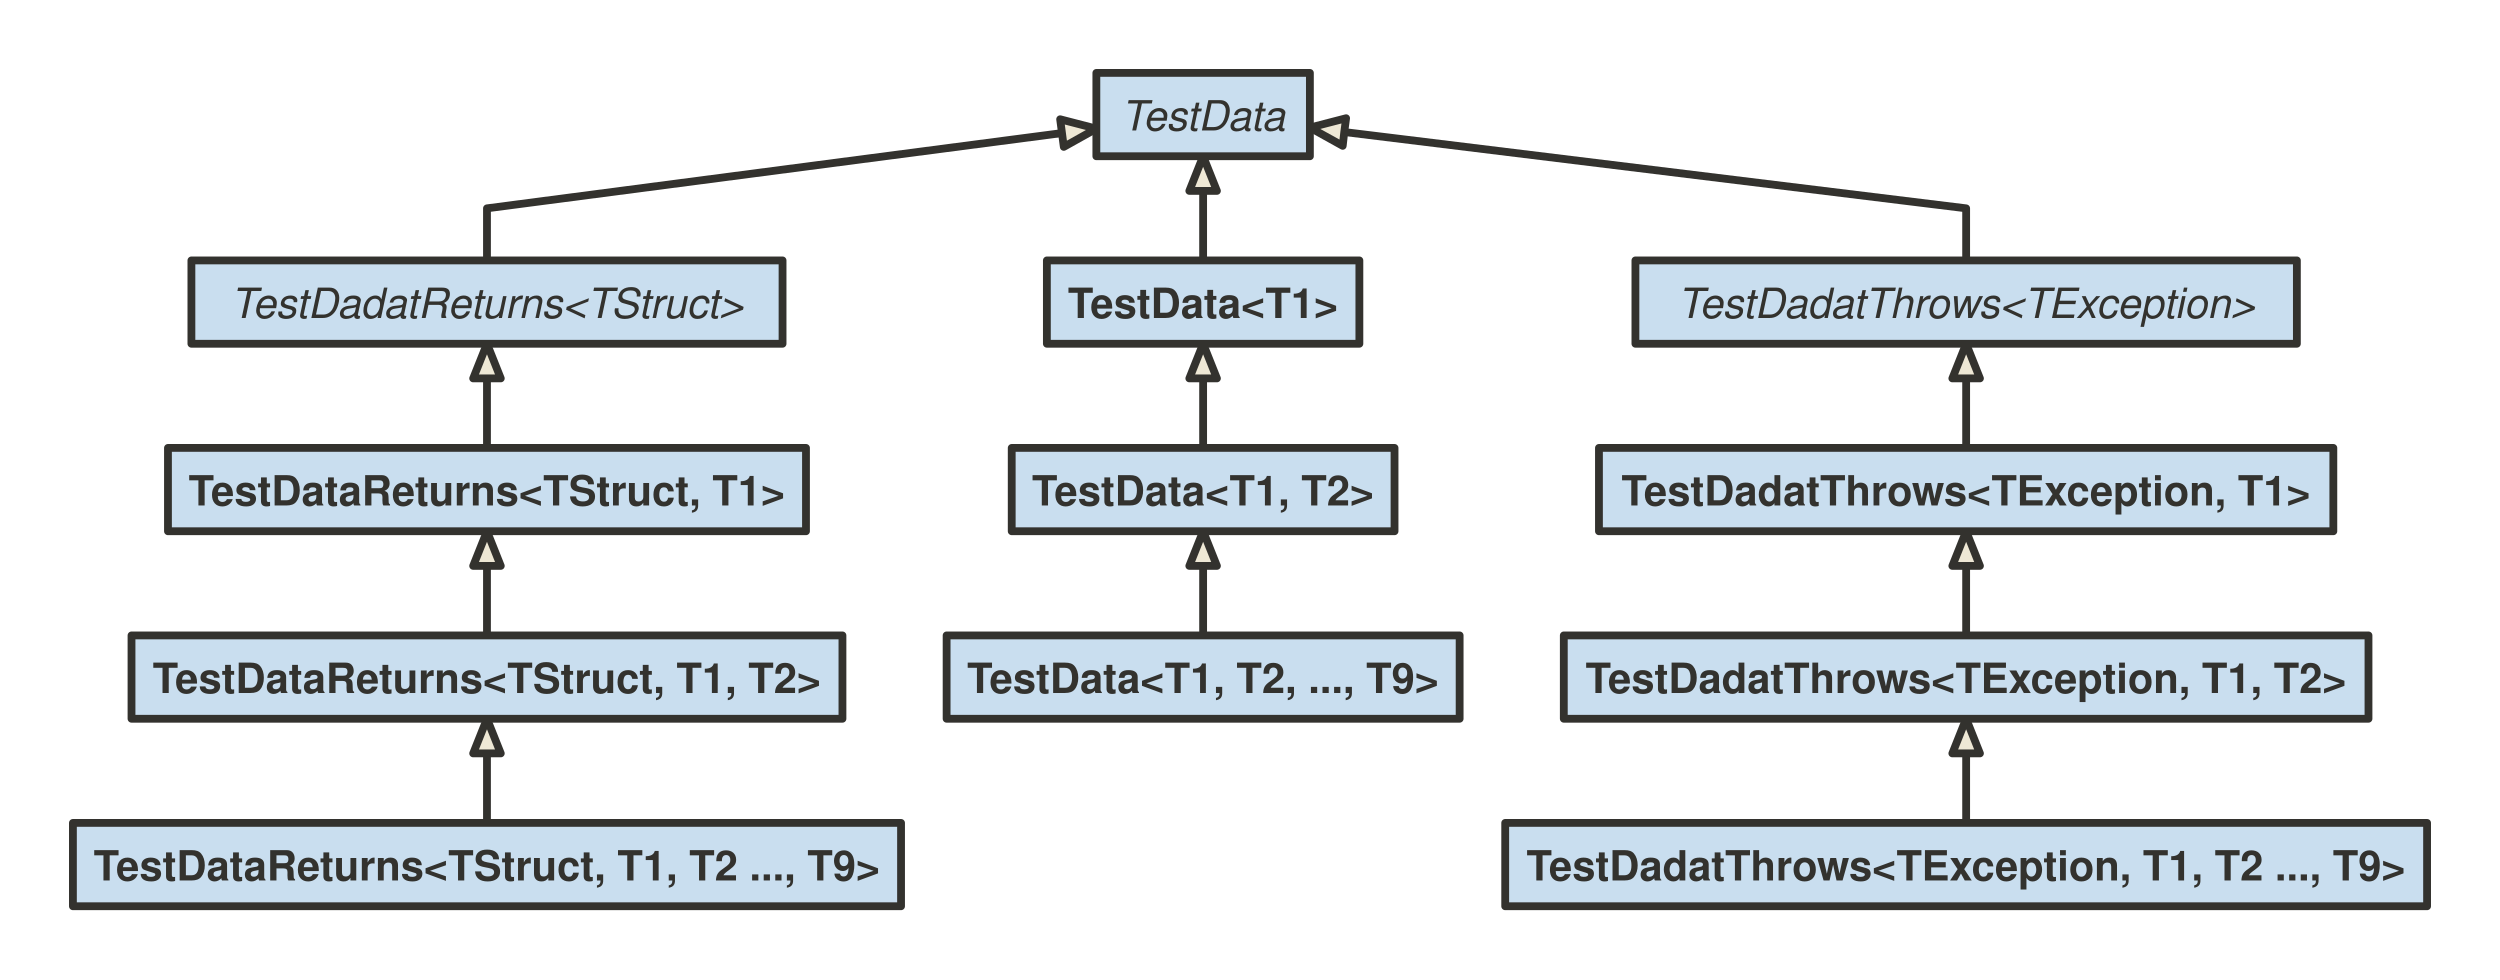
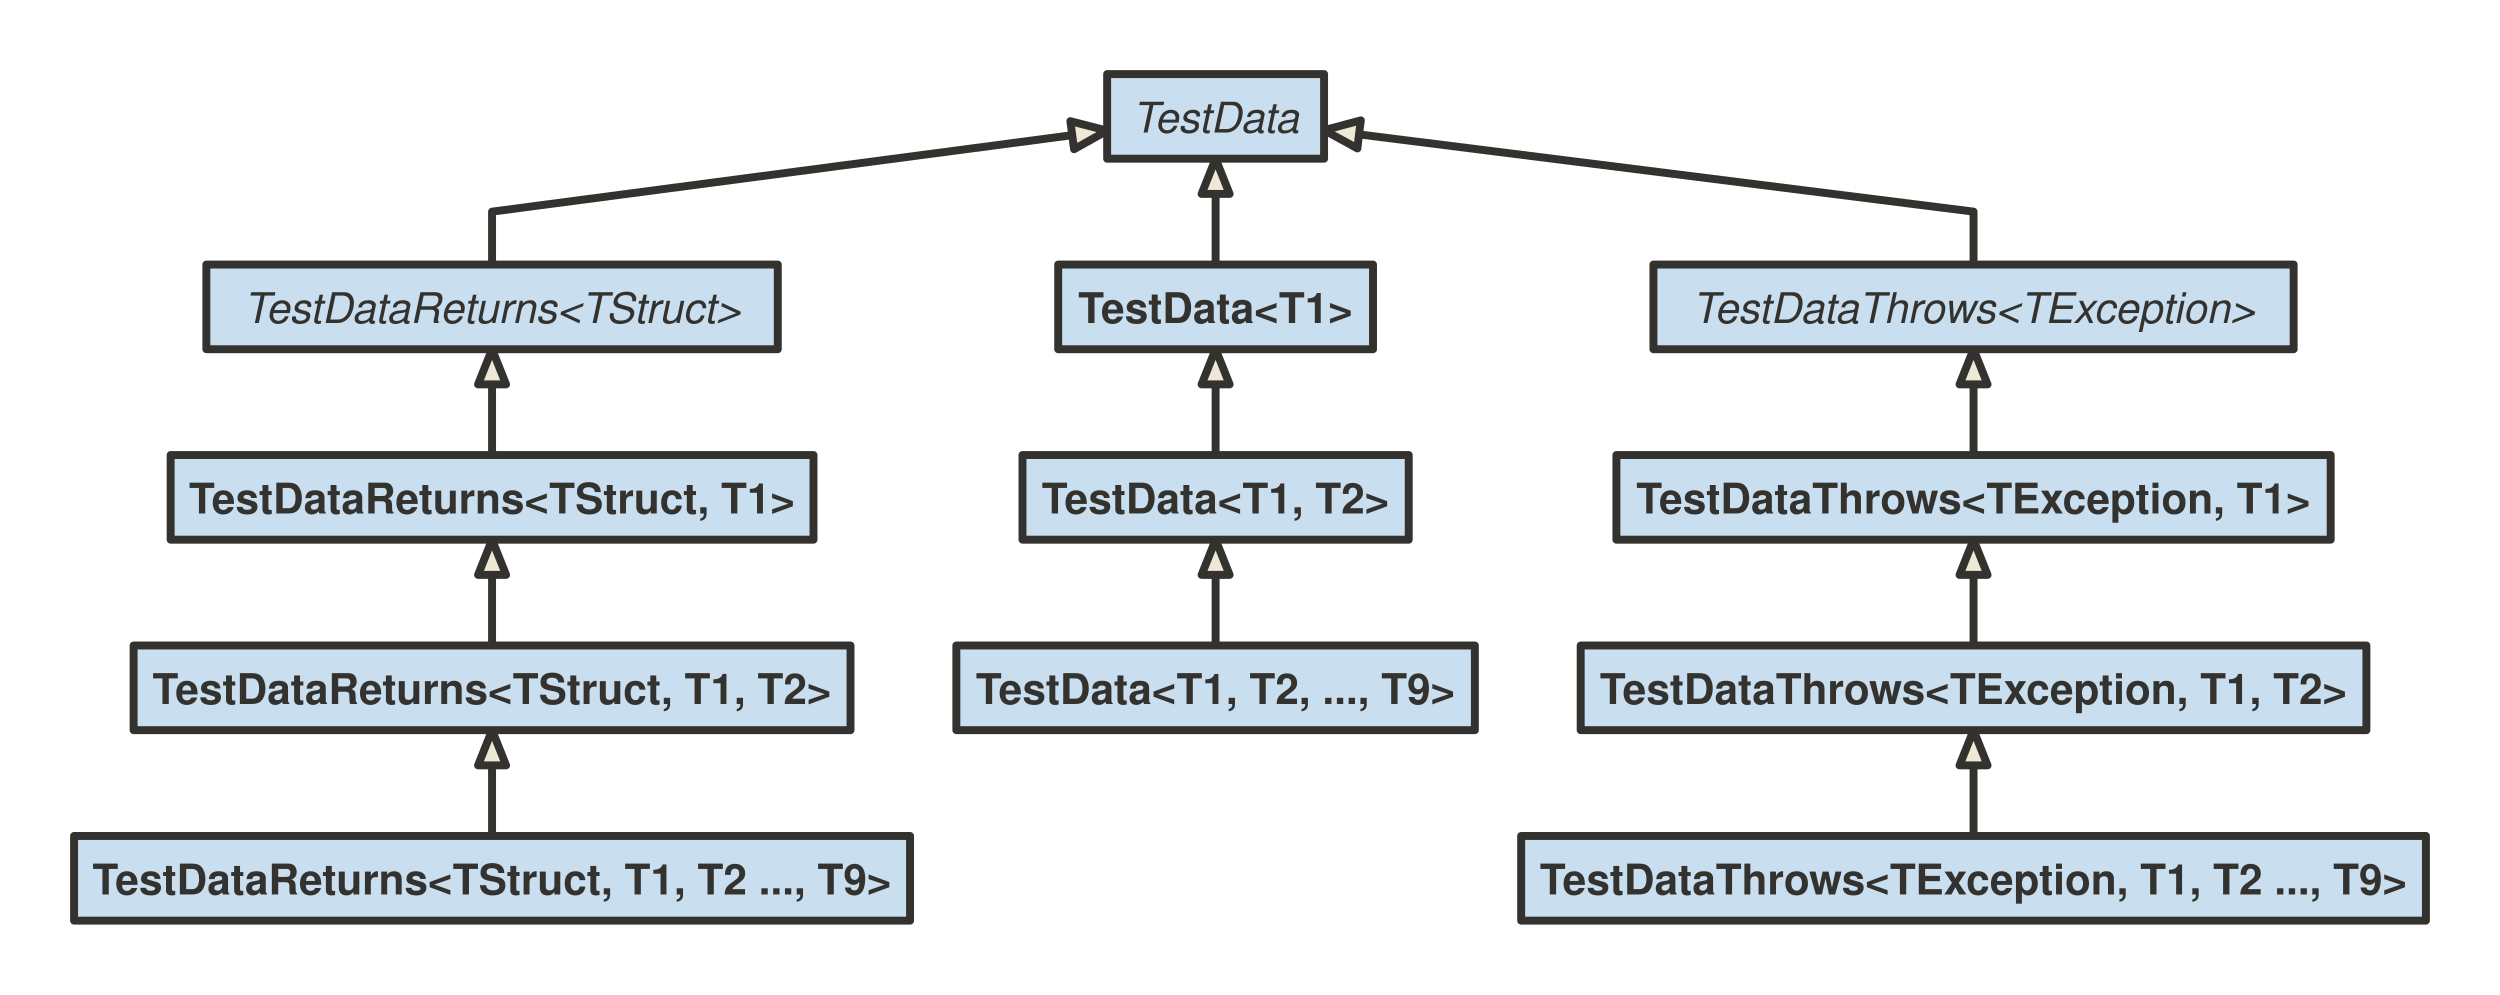
- <svg xmlns="http://www.w3.org/2000/svg" version="1.1" baseProfile="full" width="960.0" height="376.0" viewBox="0 0 960 376">
+ <svg xmlns="http://www.w3.org/2000/svg" version="1.1" baseProfile="full" width="945.0" height="376.0" viewBox="0 0 945 376">
  <g stroke-width="1.0" text-align="left" font="12pt Helvetica, Arial, sans-serif" font-size="12pt" font-family="Helvetica" font-weight="bold" font-style="normal">
    <g font-family="Helvetica" font-size="12pt" font-weight="bold" font-style="normal" stroke-width="3.0" stroke-linejoin="round" stroke-linecap="round" stroke="#33322E">
      <g stroke="transparent" fill="transparent">
-         <rect x="0.0" y="0.0" height="376.0" width="960.0" stroke="none" />
+         <rect x="0.0" y="0.0" height="376.0" width="945.0" stroke="none" />
      </g>
      <g transform="translate(8, 8)" fill="#33322E">
        <g transform="translate(20, 20)" fill="#eee8d5" font-family="Helvetica" font-size="12pt" font-weight="normal" font-style="normal">
-           <path d="M379.8 23.1 L159 52 L159 72 L159.0 72.0 " fill="none" />
-           <path d="M380.5 28.4 L379.8 23.1 L379.1 17.8 L393.0 21.4 Z" />
-           <path d="M159.0 117.3 L159 124 L159 144 L159.0 144.0 " fill="none" />
-           <path d="M164.3 117.3 L159.0 117.3 L153.7 117.3 L159.0 104.0 Z" />
-           <path d="M159.0 189.3 L159 196 L159 216 L159.0 216.0 " fill="none" />
-           <path d="M164.3 189.3 L159.0 189.3 L153.7 189.3 L159.0 176.0 Z" />
-           <path d="M159.0 261.3 L159 268 L159 288 L159.0 288.0 " fill="none" />
-           <path d="M164.3 261.3 L159.0 261.3 L153.7 261.3 L159.0 248.0 Z" />
-           <path d="M434.0 45.3 L434 52 L434 72 L434.0 72.0 " fill="none" />
-           <path d="M439.3 45.3 L434.0 45.3 L428.7 45.3 L434.0 32.0 Z" />
-           <path d="M434.0 117.3 L434 124 L434 144 L434.0 144.0 " fill="none" />
-           <path d="M439.3 117.3 L434.0 117.3 L428.7 117.3 L434.0 104.0 Z" />
-           <path d="M434.0 189.3 L434 196 L434 216 L434.0 216.0 " fill="none" />
-           <path d="M439.3 189.3 L434.0 189.3 L428.7 189.3 L434.0 176.0 Z" />
-           <path d="M488.2 22.7 L727 52 L727 72 L727.0 72.0 " fill="none" />
-           <path d="M488.9 17.4 L488.2 22.7 L487.6 28.0 L475.0 21.0 Z" />
-           <path d="M727.0 117.3 L727 124 L727 144 L727.0 144.0 " fill="none" />
-           <path d="M732.3 117.3 L727.0 117.3 L721.7 117.3 L727.0 104.0 Z" />
-           <path d="M727.0 189.3 L727 196 L727 216 L727.0 216.0 " fill="none" />
-           <path d="M732.3 189.3 L727.0 189.3 L721.7 189.3 L727.0 176.0 Z" />
-           <path d="M727.0 261.3 L727 268 L727 288 L727.0 288.0 " fill="none" />
-           <path d="M732.3 261.3 L727.0 261.3 L721.7 261.3 L727.0 248.0 Z" />
+           <path d="M377.3 23.1 L158 52 L158 72 L158.0 72.0 " fill="none" />
+           <path d="M378.0 28.4 L377.3 23.1 L376.6 17.8 L390.5 21.4 Z" />
+           <path d="M158.0 117.3 L158 124 L158 144 L158.0 144.0 " fill="none" />
+           <path d="M163.3 117.3 L158.0 117.3 L152.7 117.3 L158.0 104.0 Z" />
+           <path d="M158.0 189.3 L158 196 L158 216 L158.0 216.0 " fill="none" />
+           <path d="M163.3 189.3 L158.0 189.3 L152.7 189.3 L158.0 176.0 Z" />
+           <path d="M158.0 261.3 L158 268 L158 288 L158.0 288.0 " fill="none" />
+           <path d="M163.3 261.3 L158.0 261.3 L152.7 261.3 L158.0 248.0 Z" />
+           <path d="M431.5 45.3 L431.5 52 L431.5 72 L431.5 72.0 " fill="none" />
+           <path d="M436.8 45.3 L431.5 45.3 L426.2 45.3 L431.5 32.0 Z" />
+           <path d="M431.5 117.3 L431.5 124 L431.5 144 L431.5 144.0 " fill="none" />
+           <path d="M436.8 117.3 L431.5 117.3 L426.2 117.3 L431.5 104.0 Z" />
+           <path d="M431.5 189.3 L431.5 196 L431.5 216 L431.5 216.0 " fill="none" />
+           <path d="M436.8 189.3 L431.5 189.3 L426.2 189.3 L431.5 176.0 Z" />
+           <path d="M485.7 22.8 L718 52 L718 72 L718.0 72.0 " fill="none" />
+           <path d="M486.4 17.5 L485.7 22.8 L485.1 28.1 L472.5 21.2 Z" />
+           <path d="M718.0 117.3 L718 124 L718 144 L718.0 144.0 " fill="none" />
+           <path d="M723.3 117.3 L718.0 117.3 L712.7 117.3 L718.0 104.0 Z" />
+           <path d="M718.0 189.3 L718 196 L718 216 L718.0 216.0 " fill="none" />
+           <path d="M723.3 189.3 L718.0 189.3 L712.7 189.3 L718.0 176.0 Z" />
+           <path d="M718.0 261.3 L718 268 L718 288 L718.0 288.0 " fill="none" />
+           <path d="M723.3 261.3 L718.0 261.3 L712.7 261.3 L718.0 248.0 Z" />
          <g data-name="TestData">
            <g fill="#C9DEEF" stroke="#33322E" data-name="TestData">
-               <rect x="393.0" y="0.0" height="32.0" width="82.0" data-name="TestData" />
+               <rect x="390.5" y="0.0" height="32.0" width="82.0" data-name="TestData" />
            </g>
-             <g transform="translate(393, 0)" font-family="Helvetica" font-size="12pt" font-weight="normal" font-style="italic" data-name="TestData" data-compartment="0">
+             <g transform="translate(390.5, 0)" font-family="Helvetica" font-size="12pt" font-weight="normal" font-style="italic" data-name="TestData" data-compartment="0">
              <g transform="translate(8, 8)" fill="#33322E" text-align="center" data-name="TestData" data-compartment="0">
                <text x="33.0" y="14.1" stroke="none" text-anchor="middle" data-name="TestData" data-compartment="0">TestData</text>
              </g>
            </g>
          </g>
-           <g data-name="TestDadatReturns&lt;TStruct&gt;">
-             <g fill="#C9DEEF" stroke="#33322E" data-name="TestDadatReturns&lt;TStruct&gt;">
-               <rect x="45.5" y="72.0" height="32.0" width="227.0" data-name="TestDadatReturns&lt;TStruct&gt;" />
+           <g data-name="TestDataReturns&lt;TStruct&gt;">
+             <g fill="#C9DEEF" stroke="#33322E" data-name="TestDataReturns&lt;TStruct&gt;">
+               <rect x="50.0" y="72.0" height="32.0" width="216.0" data-name="TestDataReturns&lt;TStruct&gt;" />
            </g>
-             <g transform="translate(45.5, 72)" font-family="Helvetica" font-size="12pt" font-weight="normal" font-style="italic" data-name="TestDadatReturns&lt;TStruct&gt;" data-compartment="0">
-               <g transform="translate(8, 8)" fill="#33322E" text-align="center" data-name="TestDadatReturns&lt;TStruct&gt;" data-compartment="0">
-                 <text x="105.5" y="14.1" stroke="none" text-anchor="middle" data-name="TestDadatReturns&lt;TStruct&gt;" data-compartment="0">TestDadatReturns&lt;TStruct&gt;</text>
+             <g transform="translate(50, 72)" font-family="Helvetica" font-size="12pt" font-weight="normal" font-style="italic" data-name="TestDataReturns&lt;TStruct&gt;" data-compartment="0">
+               <g transform="translate(8, 8)" fill="#33322E" text-align="center" data-name="TestDataReturns&lt;TStruct&gt;" data-compartment="0">
+                 <text x="100.0" y="14.1" stroke="none" text-anchor="middle" data-name="TestDataReturns&lt;TStruct&gt;" data-compartment="0">TestDataReturns&lt;TStruct&gt;</text>
              </g>
            </g>
          </g>
          <g data-name="TestDataReturns&lt;TStruct, T1&gt;">
            <g fill="#C9DEEF" stroke="#33322E" data-name="TestDataReturns&lt;TStruct, T1&gt;">
-               <rect x="36.5" y="144.0" height="32.0" width="245.0" data-name="TestDataReturns&lt;TStruct, T1&gt;" />
+               <rect x="36.5" y="144.0" height="32.0" width="243.0" data-name="TestDataReturns&lt;TStruct, T1&gt;" />
            </g>
            <g transform="translate(36.5, 144)" font-family="Helvetica" font-size="12pt" font-weight="bold" font-style="normal" data-name="TestDataReturns&lt;TStruct, T1&gt;" data-compartment="0">
              <g transform="translate(8, 8)" fill="#33322E" text-align="center" data-name="TestDataReturns&lt;TStruct, T1&gt;" data-compartment="0">
-                 <text x="114.5" y="14.1" stroke="none" text-anchor="middle" data-name="TestDataReturns&lt;TStruct, T1&gt;" data-compartment="0">TestDataReturns&lt;TStruct, T1&gt;</text>
+                 <text x="113.5" y="14.1" stroke="none" text-anchor="middle" data-name="TestDataReturns&lt;TStruct, T1&gt;" data-compartment="0">TestDataReturns&lt;TStruct, T1&gt;</text>
              </g>
            </g>
          </g>
          <g data-name="TestDataReturns&lt;TStruct, T1, T2&gt;">
            <g fill="#C9DEEF" stroke="#33322E" data-name="TestDataReturns&lt;TStruct, T1, T2&gt;">
-               <rect x="22.5" y="216.0" height="32.0" width="273.0" data-name="TestDataReturns&lt;TStruct, T1, T2&gt;" />
+               <rect x="22.5" y="216.0" height="32.0" width="271.0" data-name="TestDataReturns&lt;TStruct, T1, T2&gt;" />
            </g>
            <g transform="translate(22.5, 216)" font-family="Helvetica" font-size="12pt" font-weight="bold" font-style="normal" data-name="TestDataReturns&lt;TStruct, T1, T2&gt;" data-compartment="0">
              <g transform="translate(8, 8)" fill="#33322E" text-align="center" data-name="TestDataReturns&lt;TStruct, T1, T2&gt;" data-compartment="0">
-                 <text x="128.5" y="14.1" stroke="none" text-anchor="middle" data-name="TestDataReturns&lt;TStruct, T1, T2&gt;" data-compartment="0">TestDataReturns&lt;TStruct, T1, T2&gt;</text>
+                 <text x="127.5" y="14.1" stroke="none" text-anchor="middle" data-name="TestDataReturns&lt;TStruct, T1, T2&gt;" data-compartment="0">TestDataReturns&lt;TStruct, T1, T2&gt;</text>
              </g>
            </g>
          </g>
          <g data-name="TestDataReturns&lt;TStruct, T1, T2 ..., T9&gt;">
            <g fill="#C9DEEF" stroke="#33322E" data-name="TestDataReturns&lt;TStruct, T1, T2 ..., T9&gt;">
-               <rect x="0.0" y="288.0" height="32.0" width="318.0" data-name="TestDataReturns&lt;TStruct, T1, T2 ..., T9&gt;" />
+               <rect x="0.0" y="288.0" height="32.0" width="316.0" data-name="TestDataReturns&lt;TStruct, T1, T2 ..., T9&gt;" />
            </g>
            <g transform="translate(0, 288)" font-family="Helvetica" font-size="12pt" font-weight="bold" font-style="normal" data-name="TestDataReturns&lt;TStruct, T1, T2 ..., T9&gt;" data-compartment="0">
              <g transform="translate(8, 8)" fill="#33322E" text-align="center" data-name="TestDataReturns&lt;TStruct, T1, T2 ..., T9&gt;" data-compartment="0">
-                 <text x="151.0" y="14.1" stroke="none" text-anchor="middle" data-name="TestDataReturns&lt;TStruct, T1, T2 ..., T9&gt;" data-compartment="0">TestDataReturns&lt;TStruct, T1, T2 ..., T9&gt;</text>
+                 <text x="150.0" y="14.1" stroke="none" text-anchor="middle" data-name="TestDataReturns&lt;TStruct, T1, T2 ..., T9&gt;" data-compartment="0">TestDataReturns&lt;TStruct, T1, T2 ..., T9&gt;</text>
              </g>
            </g>
          </g>
          <g data-name="TestData&lt;T1&gt;">
            <g fill="#C9DEEF" stroke="#33322E" data-name="TestData&lt;T1&gt;">
-               <rect x="374.0" y="72.0" height="32.0" width="120.0" data-name="TestData&lt;T1&gt;" />
+               <rect x="372.0" y="72.0" height="32.0" width="119.0" data-name="TestData&lt;T1&gt;" />
            </g>
-             <g transform="translate(374, 72)" font-family="Helvetica" font-size="12pt" font-weight="bold" font-style="normal" data-name="TestData&lt;T1&gt;" data-compartment="0">
+             <g transform="translate(372, 72)" font-family="Helvetica" font-size="12pt" font-weight="bold" font-style="normal" data-name="TestData&lt;T1&gt;" data-compartment="0">
              <g transform="translate(8, 8)" fill="#33322E" text-align="center" data-name="TestData&lt;T1&gt;" data-compartment="0">
-                 <text x="52.0" y="14.1" stroke="none" text-anchor="middle" data-name="TestData&lt;T1&gt;" data-compartment="0">TestData&lt;T1&gt;</text>
+                 <text x="51.5" y="14.1" stroke="none" text-anchor="middle" data-name="TestData&lt;T1&gt;" data-compartment="0">TestData&lt;T1&gt;</text>
              </g>
            </g>
          </g>
          <g data-name="TestData&lt;T1, T2&gt;">
            <g fill="#C9DEEF" stroke="#33322E" data-name="TestData&lt;T1, T2&gt;">
-               <rect x="360.5" y="144.0" height="32.0" width="147.0" data-name="TestData&lt;T1, T2&gt;" />
+               <rect x="358.5" y="144.0" height="32.0" width="146.0" data-name="TestData&lt;T1, T2&gt;" />
            </g>
-             <g transform="translate(360.5, 144)" font-family="Helvetica" font-size="12pt" font-weight="bold" font-style="normal" data-name="TestData&lt;T1, T2&gt;" data-compartment="0">
+             <g transform="translate(358.5, 144)" font-family="Helvetica" font-size="12pt" font-weight="bold" font-style="normal" data-name="TestData&lt;T1, T2&gt;" data-compartment="0">
              <g transform="translate(8, 8)" fill="#33322E" text-align="center" data-name="TestData&lt;T1, T2&gt;" data-compartment="0">
-                 <text x="65.5" y="14.1" stroke="none" text-anchor="middle" data-name="TestData&lt;T1, T2&gt;" data-compartment="0">TestData&lt;T1, T2&gt;</text>
+                 <text x="65.0" y="14.1" stroke="none" text-anchor="middle" data-name="TestData&lt;T1, T2&gt;" data-compartment="0">TestData&lt;T1, T2&gt;</text>
              </g>
            </g>
          </g>
          <g data-name="TestData&lt;T1, T2, ..., T9&gt;">
            <g fill="#C9DEEF" stroke="#33322E" data-name="TestData&lt;T1, T2, ..., T9&gt;">
-               <rect x="335.5" y="216.0" height="32.0" width="197.0" data-name="TestData&lt;T1, T2, ..., T9&gt;" />
+               <rect x="333.5" y="216.0" height="32.0" width="196.0" data-name="TestData&lt;T1, T2, ..., T9&gt;" />
            </g>
-             <g transform="translate(335.5, 216)" font-family="Helvetica" font-size="12pt" font-weight="bold" font-style="normal" data-name="TestData&lt;T1, T2, ..., T9&gt;" data-compartment="0">
+             <g transform="translate(333.5, 216)" font-family="Helvetica" font-size="12pt" font-weight="bold" font-style="normal" data-name="TestData&lt;T1, T2, ..., T9&gt;" data-compartment="0">
              <g transform="translate(8, 8)" fill="#33322E" text-align="center" data-name="TestData&lt;T1, T2, ..., T9&gt;" data-compartment="0">
-                 <text x="90.5" y="14.1" stroke="none" text-anchor="middle" data-name="TestData&lt;T1, T2, ..., T9&gt;" data-compartment="0">TestData&lt;T1, T2, ..., T9&gt;</text>
+                 <text x="90.0" y="14.1" stroke="none" text-anchor="middle" data-name="TestData&lt;T1, T2, ..., T9&gt;" data-compartment="0">TestData&lt;T1, T2, ..., T9&gt;</text>
              </g>
            </g>
          </g>
-           <g data-name="TestDadatThrows&lt;TException&gt;">
-             <g fill="#C9DEEF" stroke="#33322E" data-name="TestDadatThrows&lt;TException&gt;">
-               <rect x="600.0" y="72.0" height="32.0" width="254.0" data-name="TestDadatThrows&lt;TException&gt;" />
+           <g data-name="TestDataThrows&lt;TException&gt;">
+             <g fill="#C9DEEF" stroke="#33322E" data-name="TestDataThrows&lt;TException&gt;">
+               <rect x="597.0" y="72.0" height="32.0" width="242.0" data-name="TestDataThrows&lt;TException&gt;" />
            </g>
-             <g transform="translate(600, 72)" font-family="Helvetica" font-size="12pt" font-weight="normal" font-style="italic" data-name="TestDadatThrows&lt;TException&gt;" data-compartment="0">
-               <g transform="translate(8, 8)" fill="#33322E" text-align="center" data-name="TestDadatThrows&lt;TException&gt;" data-compartment="0">
-                 <text x="119.0" y="14.1" stroke="none" text-anchor="middle" data-name="TestDadatThrows&lt;TException&gt;" data-compartment="0">TestDadatThrows&lt;TException&gt;</text>
+             <g transform="translate(597, 72)" font-family="Helvetica" font-size="12pt" font-weight="normal" font-style="italic" data-name="TestDataThrows&lt;TException&gt;" data-compartment="0">
+               <g transform="translate(8, 8)" fill="#33322E" text-align="center" data-name="TestDataThrows&lt;TException&gt;" data-compartment="0">
+                 <text x="113.0" y="14.1" stroke="none" text-anchor="middle" data-name="TestDataThrows&lt;TException&gt;" data-compartment="0">TestDataThrows&lt;TException&gt;</text>
              </g>
            </g>
          </g>
-           <g data-name="TestDadatThrows&lt;TException, T1&gt;">
-             <g fill="#C9DEEF" stroke="#33322E" data-name="TestDadatThrows&lt;TException, T1&gt;">
-               <rect x="586.0" y="144.0" height="32.0" width="282.0" data-name="TestDadatThrows&lt;TException, T1&gt;" />
+           <g data-name="TestDataThrows&lt;TException, T1&gt;">
+             <g fill="#C9DEEF" stroke="#33322E" data-name="TestDataThrows&lt;TException, T1&gt;">
+               <rect x="583.0" y="144.0" height="32.0" width="270.0" data-name="TestDataThrows&lt;TException, T1&gt;" />
            </g>
-             <g transform="translate(586, 144)" font-family="Helvetica" font-size="12pt" font-weight="bold" font-style="normal" data-name="TestDadatThrows&lt;TException, T1&gt;" data-compartment="0">
-               <g transform="translate(8, 8)" fill="#33322E" text-align="center" data-name="TestDadatThrows&lt;TException, T1&gt;" data-compartment="0">
-                 <text x="133.0" y="14.1" stroke="none" text-anchor="middle" data-name="TestDadatThrows&lt;TException, T1&gt;" data-compartment="0">TestDadatThrows&lt;TException, T1&gt;</text>
+             <g transform="translate(583, 144)" font-family="Helvetica" font-size="12pt" font-weight="bold" font-style="normal" data-name="TestDataThrows&lt;TException, T1&gt;" data-compartment="0">
+               <g transform="translate(8, 8)" fill="#33322E" text-align="center" data-name="TestDataThrows&lt;TException, T1&gt;" data-compartment="0">
+                 <text x="127.0" y="14.1" stroke="none" text-anchor="middle" data-name="TestDataThrows&lt;TException, T1&gt;" data-compartment="0">TestDataThrows&lt;TException, T1&gt;</text>
              </g>
            </g>
          </g>
-           <g data-name="TestDadatThrows&lt;TException, T1, T2&gt;">
-             <g fill="#C9DEEF" stroke="#33322E" data-name="TestDadatThrows&lt;TException, T1, T2&gt;">
-               <rect x="572.5" y="216.0" height="32.0" width="309.0" data-name="TestDadatThrows&lt;TException, T1, T2&gt;" />
+           <g data-name="TestDataThrows&lt;TException, T1, T2&gt;">
+             <g fill="#C9DEEF" stroke="#33322E" data-name="TestDataThrows&lt;TException, T1, T2&gt;">
+               <rect x="569.5" y="216.0" height="32.0" width="297.0" data-name="TestDataThrows&lt;TException, T1, T2&gt;" />
            </g>
-             <g transform="translate(572.5, 216)" font-family="Helvetica" font-size="12pt" font-weight="bold" font-style="normal" data-name="TestDadatThrows&lt;TException, T1, T2&gt;" data-compartment="0">
-               <g transform="translate(8, 8)" fill="#33322E" text-align="center" data-name="TestDadatThrows&lt;TException, T1, T2&gt;" data-compartment="0">
-                 <text x="146.5" y="14.1" stroke="none" text-anchor="middle" data-name="TestDadatThrows&lt;TException, T1, T2&gt;" data-compartment="0">TestDadatThrows&lt;TException, T1, T2&gt;</text>
+             <g transform="translate(569.5, 216)" font-family="Helvetica" font-size="12pt" font-weight="bold" font-style="normal" data-name="TestDataThrows&lt;TException, T1, T2&gt;" data-compartment="0">
+               <g transform="translate(8, 8)" fill="#33322E" text-align="center" data-name="TestDataThrows&lt;TException, T1, T2&gt;" data-compartment="0">
+                 <text x="140.5" y="14.1" stroke="none" text-anchor="middle" data-name="TestDataThrows&lt;TException, T1, T2&gt;" data-compartment="0">TestDataThrows&lt;TException, T1, T2&gt;</text>
              </g>
            </g>
          </g>
-           <g data-name="TestDadatThrows&lt;TException, T1, T2 ..., T9&gt;">
-             <g fill="#C9DEEF" stroke="#33322E" data-name="TestDadatThrows&lt;TException, T1, T2 ..., T9&gt;">
-               <rect x="550.0" y="288.0" height="32.0" width="354.0" data-name="TestDadatThrows&lt;TException, T1, T2 ..., T9&gt;" />
+           <g data-name="TestDataThrows&lt;TException, T1, T2 ..., T9&gt;">
+             <g fill="#C9DEEF" stroke="#33322E" data-name="TestDataThrows&lt;TException, T1, T2 ..., T9&gt;">
+               <rect x="547.0" y="288.0" height="32.0" width="342.0" data-name="TestDataThrows&lt;TException, T1, T2 ..., T9&gt;" />
            </g>
-             <g transform="translate(550, 288)" font-family="Helvetica" font-size="12pt" font-weight="bold" font-style="normal" data-name="TestDadatThrows&lt;TException, T1, T2 ..., T9&gt;" data-compartment="0">
-               <g transform="translate(8, 8)" fill="#33322E" text-align="center" data-name="TestDadatThrows&lt;TException, T1, T2 ..., T9&gt;" data-compartment="0">
-                 <text x="169.0" y="14.1" stroke="none" text-anchor="middle" data-name="TestDadatThrows&lt;TException, T1, T2 ..., T9&gt;" data-compartment="0">TestDadatThrows&lt;TException, T1, T2 ..., T9&gt;</text>
+             <g transform="translate(547, 288)" font-family="Helvetica" font-size="12pt" font-weight="bold" font-style="normal" data-name="TestDataThrows&lt;TException, T1, T2 ..., T9&gt;" data-compartment="0">
+               <g transform="translate(8, 8)" fill="#33322E" text-align="center" data-name="TestDataThrows&lt;TException, T1, T2 ..., T9&gt;" data-compartment="0">
+                 <text x="163.0" y="14.1" stroke="none" text-anchor="middle" data-name="TestDataThrows&lt;TException, T1, T2 ..., T9&gt;" data-compartment="0">TestDataThrows&lt;TException, T1, T2 ..., T9&gt;</text>
              </g>
            </g>
          </g>
        </g>
      </g>
    </g>
  </g>
</svg>
